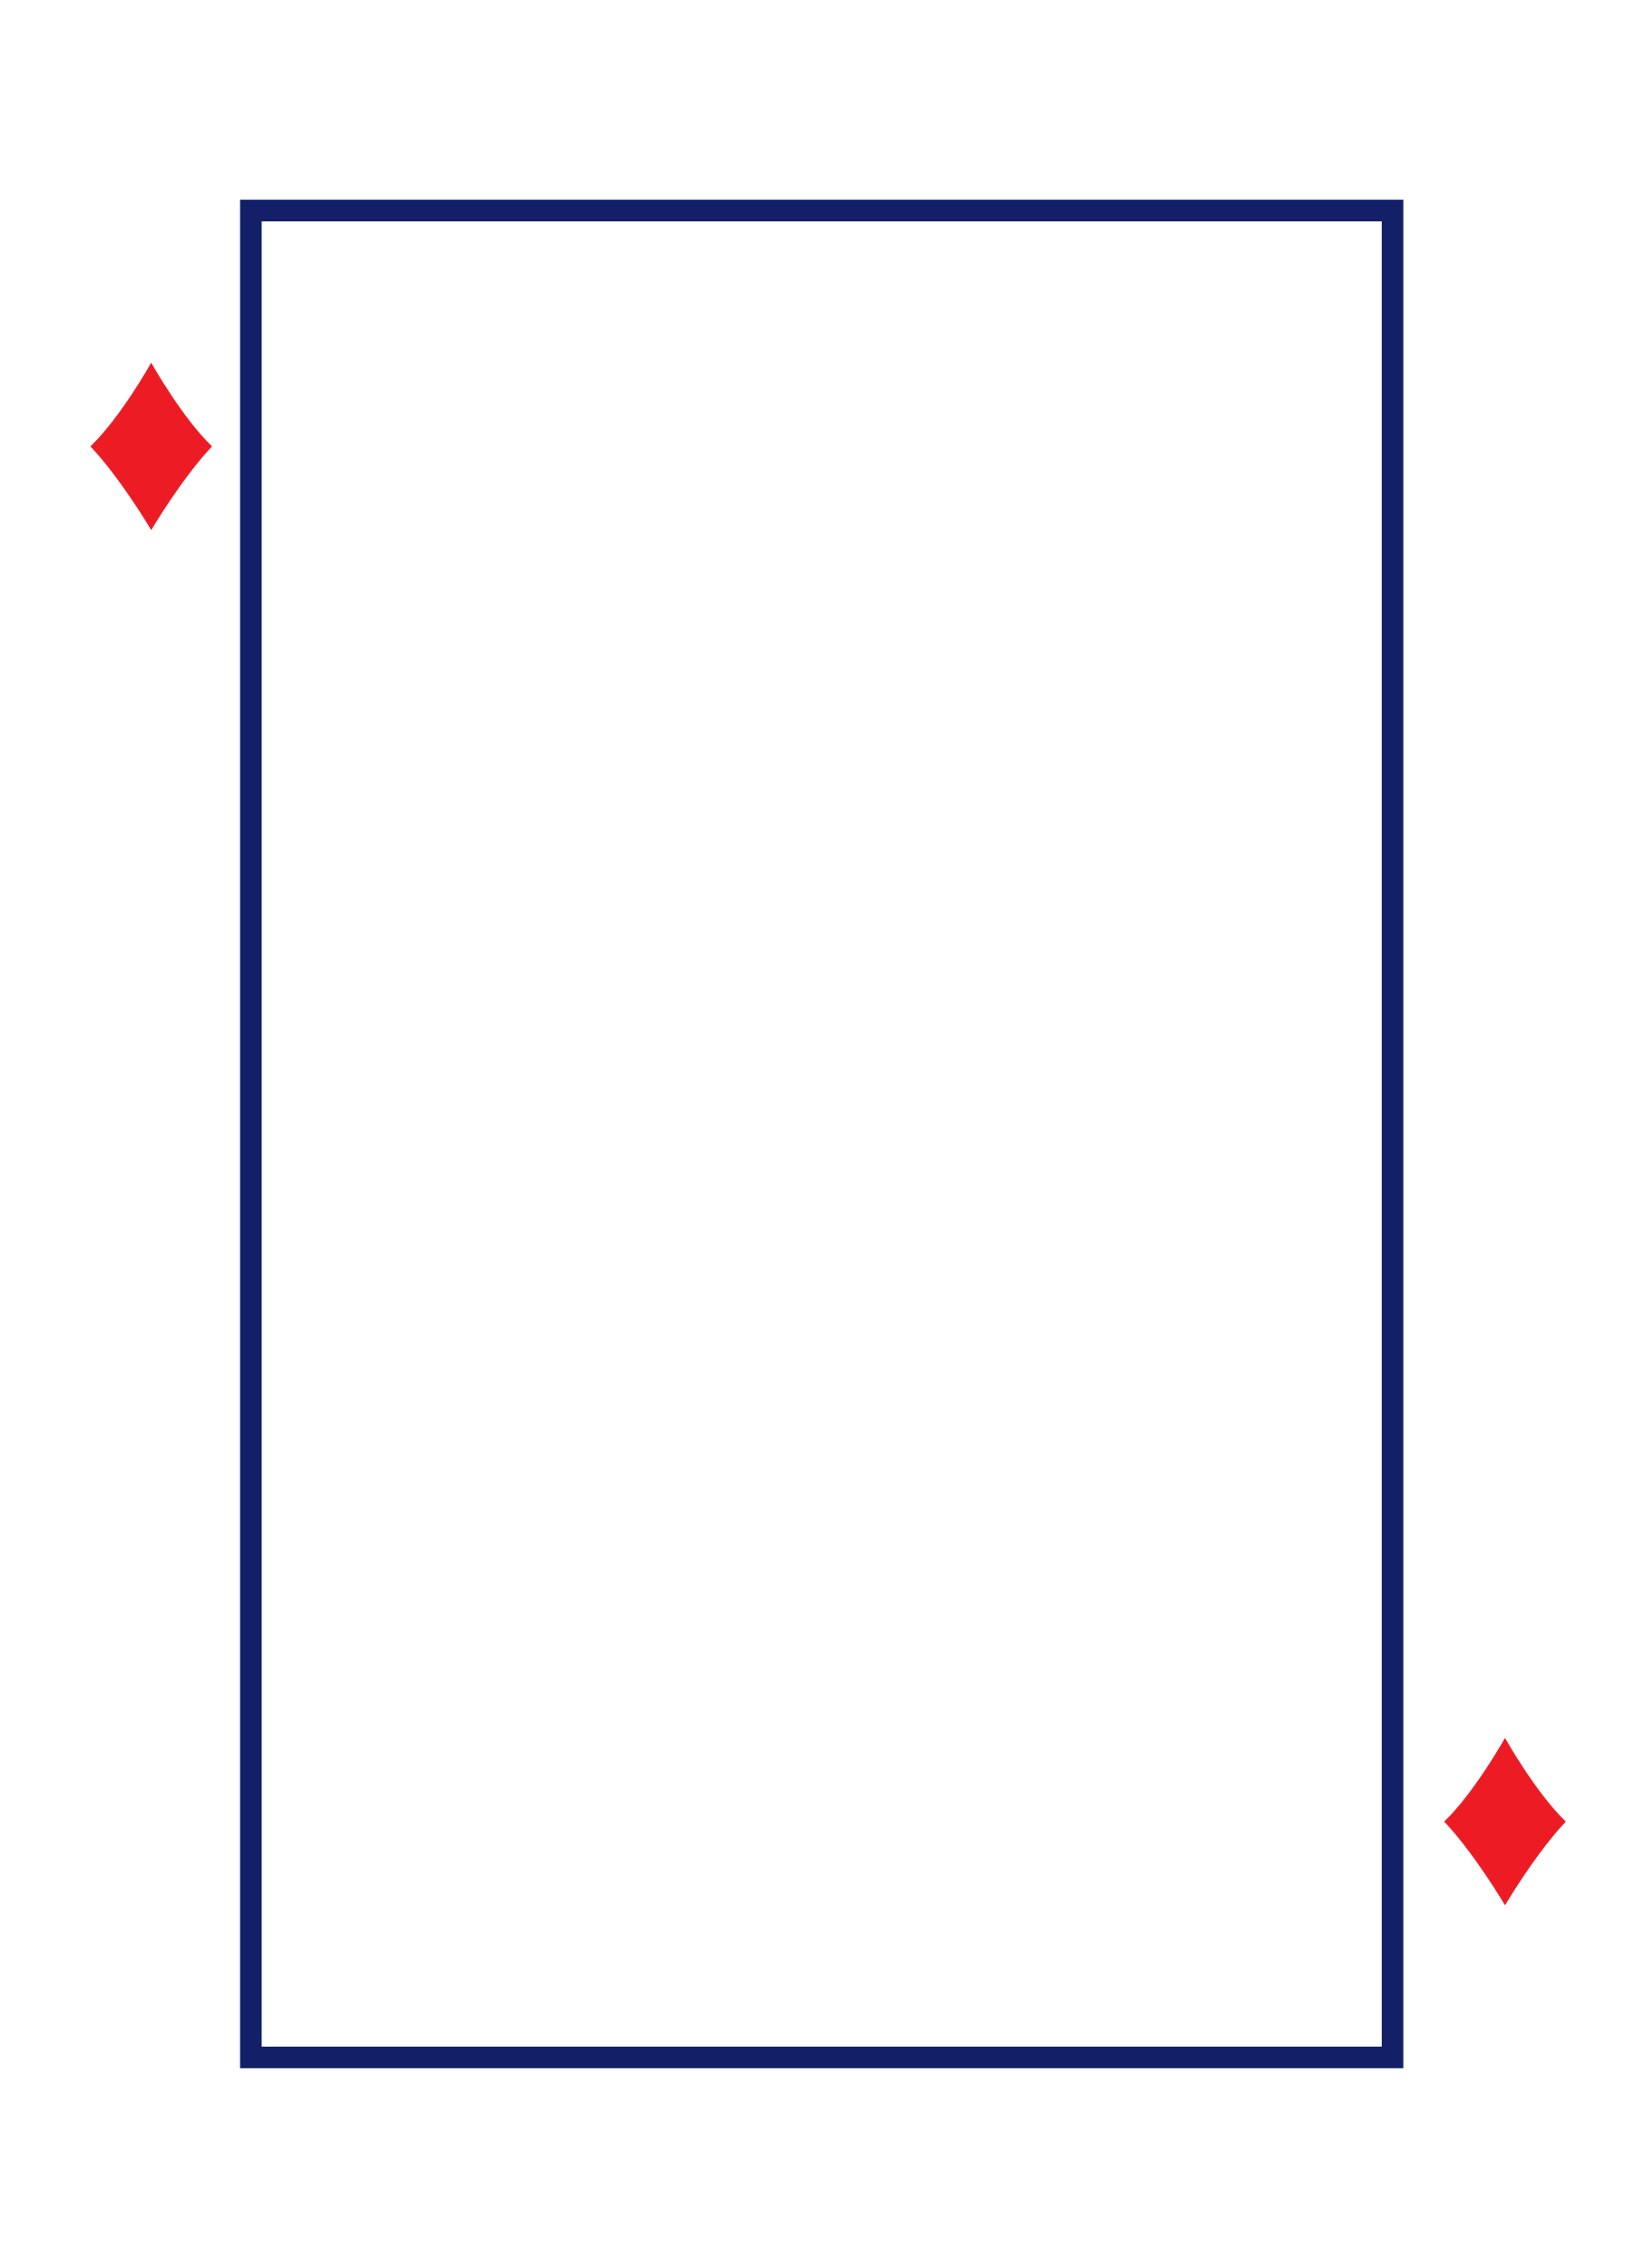
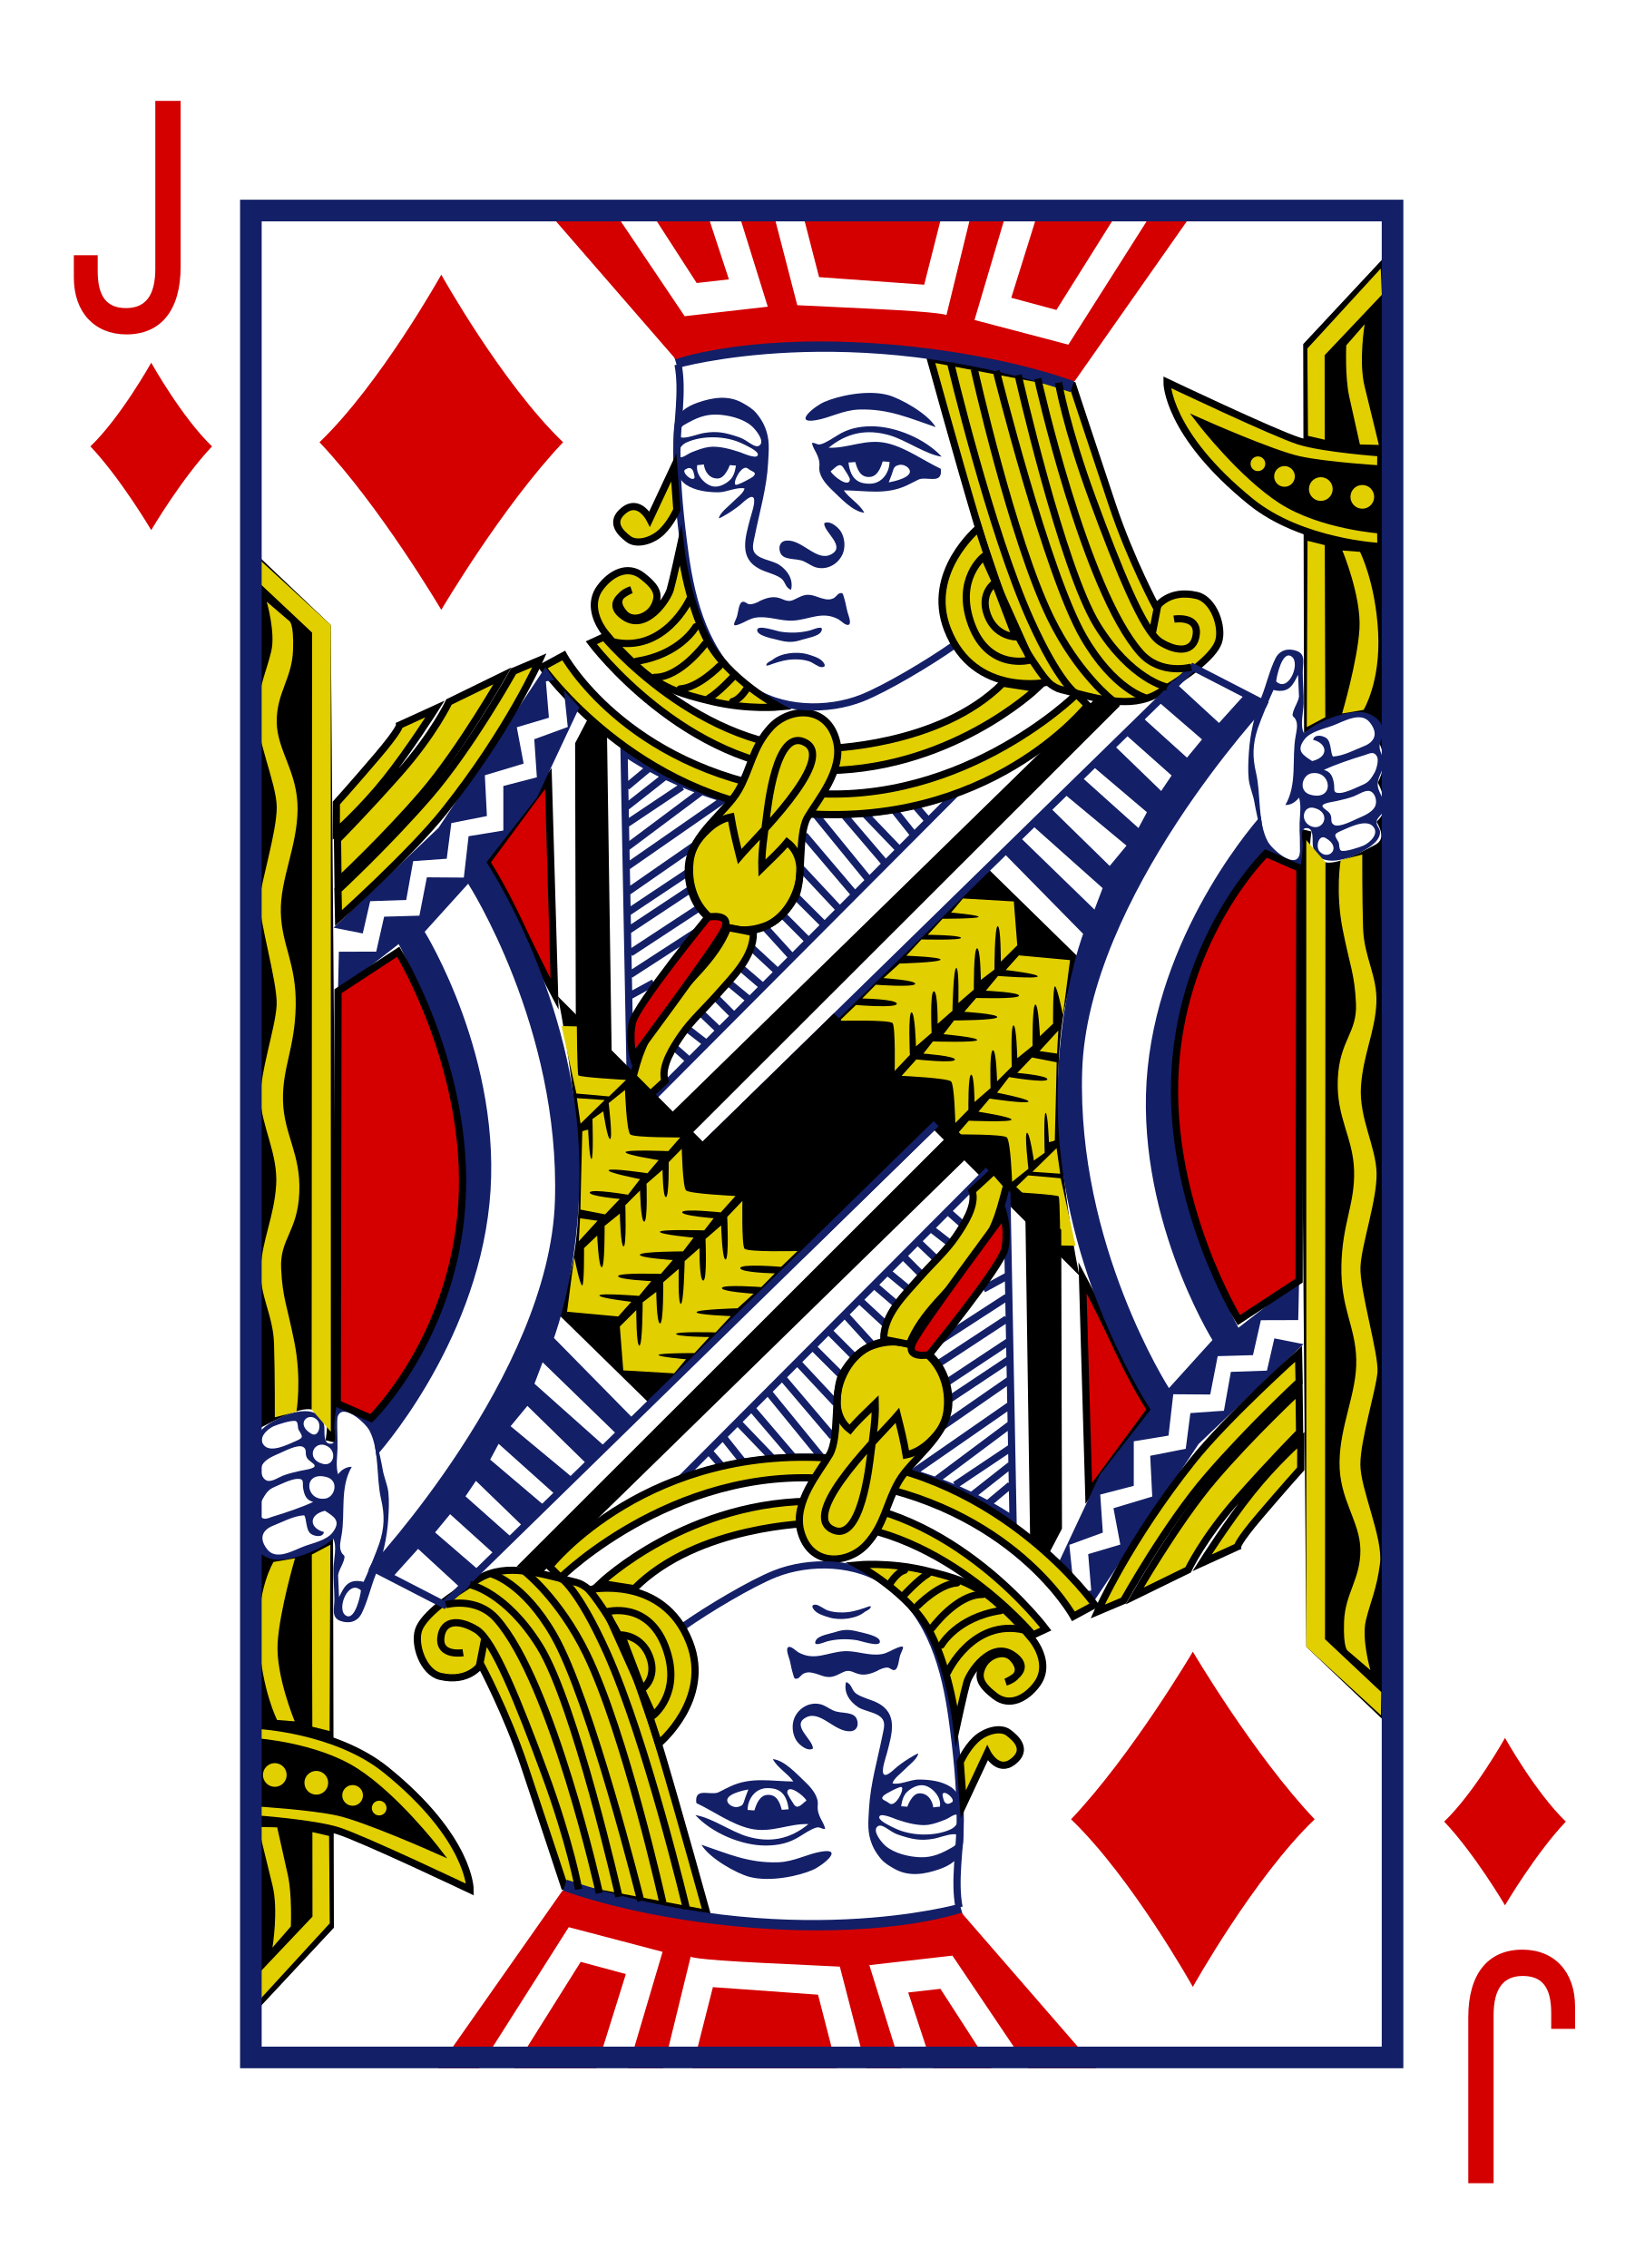
- <svg xmlns="http://www.w3.org/2000/svg" xmlns:xlink="http://www.w3.org/1999/xlink" version="1.1" x="0px" y="0px" width="227px" height="315px" viewBox="0 0 227 315" enable-background="new 0 0 227 315" xml:space="preserve">
-   <symbol id="clubs" viewBox="-11.089 -11.846 22.179 23.691">
-     <path d="M0.076-11.846h-2.951c0,0,2.019,4.262,2.019,7.857c0,0.711-0.403,0.53-0.46,0.004c-0.217-1.981-1.856-4.288-4.857-4.168   c-3.653,0.145-4.915,2.93-4.915,5.221c0,1.702,0.89,5.168,4.671,5.309c1.202,0.045,2.285-0.327,2.925-0.875   c0.473-0.405,0.691-0.164,0.19,0.405c-0.35,0.398-1.975,1.813-1.903,4.629C-5.07,11.844,0,11.846,0,11.846s5.071-0.001,5.207-5.309   c0.072-2.816-1.553-4.231-1.903-4.629c-0.5-0.569-0.283-0.81,0.19-0.405c0.64,0.548,1.723,0.919,2.925,0.875   c3.78-0.141,4.67-3.607,4.67-5.309c0-2.291-1.262-5.076-4.915-5.221c-3-0.119-4.641,2.188-4.857,4.168   C1.26-3.458,0.856-3.277,0.856-3.989c0-3.595,2.019-7.857,2.019-7.857h-2.95" />
+ <svg xmlns="http://www.w3.org/2000/svg" xmlns:xlink="http://www.w3.org/1999/xlink" width="227" height="315" viewBox="0 0 227 315">
+   <symbol id="a" viewBox="-8.447 -11.626 16.895 23.251">
+     <path fill="#D40000" d="M0 11.625S4.224 4.051 8.447 0C4.224-4.454 0-11.626 0-11.626S-4.224-4.454-8.447 0C-4.224 4.051 0 11.625 0 11.625z" />
  </symbol>
-   <symbol id="diamonds" viewBox="-8.447 -11.626 16.895 23.251">
-     <path fill="#ED1C24" d="M0,11.625C0,11.625,4.224,4.05,8.447,0C4.224-4.454,0-11.626,0-11.626S-4.224-4.454-8.447,0   C-4.224,4.05,0,11.625,0,11.625z" />
+   <symbol id="d" viewBox="-16.914 -23.279 33.828 46.555">
+     <use xlink:href="#a" width="16.895" height="23.251" x="-8.447" y="-11.626" transform="scale(2.0023)" overflow="visible" />
  </symbol>
-   <symbol id="face-frame" viewBox="-80.771 -129.759 161.544 259.519">
-     <polygon fill="none" stroke="#131F67" stroke-width="3" stroke-miterlimit="10" points="79.272,-128.259 -79.271,-128.259    -79.271,128.26 79.272,128.26  " />
+   <symbol id="c" viewBox="-80.771 -129.759 161.544 259.519">
+     <path fill="none" stroke="#131F67" stroke-width="3" stroke-miterlimit="10" d="M79.272-128.259H-79.271V128.26H79.272z" />
  </symbol>
-   <symbol id="hearts" viewBox="-10.934 -11.657 21.869 23.314">
-     <path fill="#ED1C24" d="M0-11.657c0,0,4.999,6.392,6.686,8.508c2.949,3.699,4.249,6.112,4.249,9.548   c0,3.217-2.825,5.255-5.339,5.258C0.788,11.664,0,7.146,0,7.146s-0.787,4.518-5.595,4.511c-2.514-0.003-5.339-2.042-5.339-5.258   c0-3.436,1.299-5.849,4.249-9.548C-4.999-5.265,0-11.657,0-11.657z" />
+   <symbol id="b" viewBox="-59.388 -105.907 118.776 211.814">
+     <path fill="#E2CF00" stroke="#000" stroke-miterlimit="10" d="M-4.78 84.399s3.771-13.652 6.271-22.069S8.53 39.582 13.387 38.412s9.556-2.824 13.494-.505 7.682 5.084 8.362 7.12-.638 5.896-3.012 6.45c-3.994.934-5.625-1.666-5.625-1.666s-3.566 6.644-6.08 14.168-5.535 16.684-5.535 16.684L-4.78 84.399z" />
+     <path fill="none" stroke="#131F67" stroke-width="2" stroke-miterlimit="10" d="M-40.154 84.018s24.229 6.979 55.146-3.354" />
+     <path d="M58.315 98.504L47.008 86.388l.12-54.048s3.758 2.239 7.628 2.365c4.493.146 2.695-3.542 2.695-3.542s1.621-2.392-.086-5.675c2.023-3.908.086-5.073-.174-5.453 1.274-2.163.446-2.869-.277-3.237-1.609-.819-5.047-2.749-6.815-2.386-.655.135-1.83 1.088-2.052 1.719-.213.604.116 2.561.116 2.561l-1.623.388.902-113.626 11.946-11.361-1.073 204.411z" />
+     <path fill="#D40000" stroke="#000" stroke-miterlimit="10" d="M17.229-73.223L25.812-61.6s-2.085 3.135-4.575 8.471-4.874 9.856-4.874 9.856l.866-29.95z" />
+     <path fill="none" stroke="#131F67" stroke-miterlimit="10" d="M-47.304 29.724l.879-46.478 2.226-2.392 43.108 43.273s-10.352-4.418-23.876-2.673-22.337 8.27-22.337 8.27zM-46.925 24.913l3.157 2.636M-46.925 22.163l5.167 4.067M-47.102 19.662l7.844 5.251M-47.036 16.412l10.411 7.785M-46.982 13.746l13.557 9.417M-46.925 10.229l9.433 6.545M-46.854 7.409l8.638 5.754M-46.854 4.864l8.97 5.942M-46.425 1.829l9.58 6.287M-46.425-1.171l9.38 6.082M-46.425-4.087l3.245 1.775M-40.203-11.381l1.987-1.758M-38.389-8.79l2.911-2.257M-36.414-6.701l2.366-2.254M-34.441-4.489l2.206-2.212M-32.774-2.312l2.641-2.177M-31.184-.145l2.843-2.437M-29.67 2.636l3.728-3.454M-27.807 5.456l3.61-3.968M-25.175 6.996l3.507-3.523M-23.496 9.721l4.041-4.028M-22.657 13.502l5.032-5.386M-22.254 18.177l6.746-7.948M-20.698 21.037l7.439-9.123M-16.979 21.236l6.001-7.033M-13.979 21.252l4.921-5.121M-9.836 21.717l2.816-3.54M-6.896 22.296l1.855-2.133" />
+     <path fill="#E2CF00" stroke="#000" stroke-miterlimit="10" d="M-50.078 45.726s13.301-16.027 30.642-15.513c.074.002 15.948.233 24.733 9.082l4.729-.737S-2.326 26.73-20.601 27.162s-31.254 17.744-31.254 17.744l1.777.82z" />
+     <path fill="#E2CF00" stroke="#000" stroke-miterlimit="10" d="M-55.688 43.136l-2.968-1.607s12.772-18.118 35.159-20.238C3.35 18.748 17.065 36.224 17.065 36.224l-1.539 1.542S-1.395 20.987-24.319 24.337s-31.369 18.799-31.369 18.799z" />
+     <path fill="#E2CF00" stroke="#000" stroke-linecap="round" stroke-miterlimit="10" d="M-21.84 20.642c-1.377-2.377-.561-8.718-1.656-10.921s-4.158-5.987-9.283-4.453-5.819 6.546-5.564 8.875c.46 4.196 5.142 7.2 6.896 10.219s1.954 6.031 4.53 8.812 7.814 3.14 9.113-1.925c1.026-4.001-2.613-8.153-4.036-10.607z" />
+     <path d="M-52.257 34.487l-1.844-3.525.102-41.515 31.575-30.04 18.223 17.781 20.118-20.171S12.758-28.01 13-15.171 16.362.669 16.362.669L3.411 13.354l-40.036-39.072-1.911 1.828 60.149 60.093-3.37 1.04-59.738-58.374-7.506 7.339-.671 45.896-2.585 2.383z" />
+     <path fill="#131F67" d="M-19.514 78.346c1.906.844 5.93 1.74 8.836.975 1.722-.454 5.539-2.568 6.646-4.46-3.577 1.204-6.513 2.577-10.653 2.438-2.223-.074-4.023-1.158-5.993-1.482-3.171-.521-.27 1.894 1.164 2.529zM-25.77 55.741c-.974.653-3.09.74-3.543 1.93-.221.579.021 1.39.137 1.971.674 3.38 1.695 6.793 1.873 10.241.1 1.901.272 3.244-.434 4.978-.284.695-.694 1.334-1.199 1.935-.532.633-1.178.999-1.867 1.394-1.998 1.144-4.166.8-6.259.075-1.487-.515-2.979-1.432-3.241-3.115-.203-1.306-.114-2.906-.134-4.224-.02-1.336.562-3.261 1.706-4.041 1.277-.871 3.033-1.08 4.543-1.079 1.12.001 2.583.776 3.619.533-.131-.652-1.17-1.393-1.618-1.865-.567-.598-1.77-1.449-1.949-2.242l.041-.042c.216.084.43.216.649.337.767.423 1.516.939 2.216 1.487.394.307 1.564 1.581 1.919 1.001.314-.515-.349-2.355-.49-2.906-.678-2.619-1.609-5.486 1.362-6.977.909-.456 2.034-.67 2.875-1.23.718-.479.603-1.376 1.453-1.633.349 1.452-.491 2.689-1.659 3.472zm-13.162 19.44c1.512.868 2.79 1.481 4.543 1.417 1.551-.058 3.529-.527 4.75-1.54.537-.445 1.921-2.08 1.174-2.72-.643-.55-1.674.711-2.83 1.106-2.028.693-3.147.882-4.875.602-.937-.152-1.916-.606-2.865-.648-1.164-.051-.744 1.296.103 1.783zm-.66-4.451c-.382.318-.11 1.502.952 1.992 2.202 1.017 5.467.948 7.72-.135.438-.209 2.151-.984 2.196-1.49.075-.854-2.117.155-2.499.283-1.259.421-2.951.896-4.291.718-.812-.108-1.659-.442-2.418-.74-.505-.198-1.339-.895-1.66-.628zm2.069-2.924c-.304-.603-1.876.816-1.283 1.167.447.265.721.317 1.033-.092.089-.117.313-.947.25-1.075zm2.749-1.208c-1.245.104-2.674 1.704-2.36 2.994.306-.013.506.042.905.085.129-.946.734-2.004 1.966-1.952 1.016.043 1.641 1.855 1.641 1.855l.858-.065c-.145-.997-.419-1.604-.834-2-.548-.524-1.404-.982-2.176-.917zm5.432 1.43c-.212-.224-2.201-1.282-2.463-1.183-.514.195.844 2.976 1.706 2.252.549-.46 1.334-.46.757-1.069z" />
+     <path fill="#131F67" d="M-24.685 59.1c2.15.111 4.114-2.92 6.076-1.946 2.245 1.113-.982 3.119-.902 4.356.77.443 1.921-.524 2.316-1.161.55-.884.647-2.16.258-3.082-.579-1.37-2.05-2.269-3.581-1.927-.639.143-1.166.569-1.752.843-.709.332-1.338.272-2.082.417-.588.113-1.094.297-1.292.919-.234.735-.007 1.531.959 1.581zM-28.684 50.599c1.113.55 2.162.908 3.335.375 1.214-.551 1.436-.122 2.581.363 1.408.597 2.04-.117 3.413-.374.406-.076.733-.061 1.13.124.293.137.59.604.832.678.513.157.477-.105.656-.66.203-.622.289-1.287.459-1.923.082-.303.566-1.479.22-1.74-.38-.286-1.129.529-1.44.701-2.261 1.25-4.033-.024-6.334-.159-1.756-.104-3.441.698-5.226.407-.805-.132-1.454-.614-2.215-.905-1.2-.46-.687.168-.382.986.223.598.251 2.044.837 2.127.34.049.546-.282.884-.333.484-.073.985.21 1.417.375M-28.811 46.725c.128.712 2.667-.193 3.252-.281 1.361-.204 2.719-.168 4.041.166.457.116 2.108.893 1.592-.137-.346-.69-2.035-.931-2.711-1.154-1.247-.414-2.044-.355-3.298-.02-.637.17-3.027.581-2.876 1.426zM-26.769 42.475c1.184 1.032 3.497 1.268 4.968.824.654-.196 1.547-.445 2.033-.951.366-.382.572-.873-.166-.824-.399.025-1.19.648-1.637.795-.679.224-1.276.281-1.99.281-1.146 0-2.087-.276-3.156-.636-.295-.099-.529-.231-.838-.233.01.419.421.516.744.744" />
+     <path fill="none" stroke="#000" stroke-miterlimit="10" d="M-35.607 19.018c.859.797 1.969 1.462 3.15 1.695.316-1.938.729-3.563 1.209-5.477 1.913 2.269 13.39 13.282 9.219 15.75-4.182 2.475-5.344-9.061-5.555-10.738-.279-2.221-.649-4.367-.586-6.637 1.297 1.281 2.479 2.335 3.51 3.599 3.754-2.87 1.027-9.97-2.77-11.521-5.854-2.394-11.096 1.945-10.771 8.204.113 2.197.944 3.595 2.594 5.125z" />
+     <path fill="none" stroke="#131F67" stroke-miterlimit="10" d="M-39.807 83.556c.719-3.701-.164-8.195-.167-12.097-.003-4.8.479-9.427 1.13-14.17.92-6.691 2.899-14.224 8.727-18.555 4.461-3.315 11.13-3.38 15.88-1.492 3.281 1.306 9.352 4.918 12.708 7.296" />
+     <path fill="#131F67" d="M-10.807 72.629c-2.931.669-5.309-.739-8.088-.635 2.563 2.104 5.318 2.638 8.463 1.729 2.25-.65 5.059-2.674 7.237-2.971-2.304 2.5-6.425 4.224-9.747 4.221-1.771-.002-3.325-.349-4.769-1.281-3.075-1.986-2.491-.986-3.497-1.024.15-1.024 1.178-1.774 1.022-3.347-.112-1.142.798-2.282 1.729-3.165 1.259-1.192 2.91-3.028 4.508-3.188-.604 1.191-2.121 2.029-2.843 3.109 3.011-.02 5.809-.681 8.729.674 1.891.877 1.567.988 2.758.945.985-.035 2.213-.332 1.975 1.381-2.404 1.135-4.866 2.955-7.477 3.552zm-7.812-3.906c.671.489 1.246 1.371 1.8.451.164-.272.903-1.334.874-1.611-.129-1.198-2.334.49-2.674 1.16zM-13.121 67c-1.209-.026-2.721.262-3.018 2.939l.949.069c.29-1.096.734-2.176 2.038-2.068 1.049.086 1.495 1.291 1.762 2.153.438 0 .652-.064.952-.067-.033-1.595-1.108-2.993-2.683-3.026zm2.57.188c.113.33.237.566.412 1.073.325.944.265 1.141.997 1.339.524.143 1.292-.183 1.493-.71.378-.997-2.079-1.572-2.902-1.702z" />
+     <path fill="#E2CF00" stroke="#000" stroke-miterlimit="10" d="M-32.905 5.364c-1.721-4.445-5.69-7.415-8.592-11.149-1.611-2.073-2.789-4.157-3.69-6.638-.419-1.15-1.237-4.331-1.237-4.331l1.753-2.012s2.429 2.283 3.043 2.813c-.633 2.026 1.184 4.757 2.275 6.355 1.396 2.042 3.322 3.759 4.952 5.613 2.192 2.495 5.098 5.25 5.059 8.66l-3.563.689z" />
+     <path fill="#131F67" d="M57.365 25.488c.171 1.329 1.129 1.957.703 3.424-.192.662-.51 1.058-.441 1.748.067.675.539 1.2.506 1.936-.063 1.352-1.306 2.338-2.558 2.614-2.289.505-6.902-1.306-8.447-2.87-.604.921-.085 3.034-.06 4.119.033 1.467-.123 2.883-.125 4.342-.001 1.288.473 2.524-.872 2.987-1.219.421-2.351.086-2.925-1.068-.798-1.606-1.264-3.656-1.938-5.359-.968-2.441-1.595-5.149-1.752-7.771-.07-1.165-.138-2.472-.013-3.636.119-1.108.613-2.115.797-3.244.306-1.878 1.598-7.072 1.598-7.072l4.795-1.933s.322 2.247.332 3.094c.008.68-.47 2.278.416 2.364 1.262.122.822-1.872.986-2.579.682-2.947 4.405-1.928 6.339-.922 1.028.534 2.901 1.501 2.974 2.873.031.605-.535.93-.488 1.5.053.634.866 1.03 1.051 1.649.41 1.384-1.054 2.437-.878 3.804zM45.443 42.959c1.196-.961-.473-5.02-2.188-3.424.044.686.872 4.48 2.188 3.424zm1.077-27.413c-.53-2.232-3.844.635-4.449 1.786-1.418 2.695-.915 6.538-1.611 9.503-.528 2.25-.474 4.011.248 6.2.357 1.084 1.845 4.682 2.174 5.312 2.262-.549 2.763.864 3.412 2.116l.13-3.024c-.106-.728-.559-1.339-.766-1.985-.349-1.09.119-.542.412-1.492.19-.613-.021-1.481-.128-2.098-.539-3.078.269-6.604-1.414-9.491.797-.013 1.436.432 1.902 1.032.338-1.107.108-2.424.076-3.567-.035-1.251.292-3.12.014-4.292zm.656 15.93c.852 1.12 2.733 1.47 3.989 1.946 1.515.576 3.837 1.983 5.078.438 1.293-1.609.635-2.772-.866-3.342-1.098-.417-2.772-1.347-4.238-1.412-.369.486-.207 2.018-.909 2.553-.521.396-1.707.573-1.839-.235 1.957-.487 2.252-2.358-.135-2.95-1.225.81-2.315 1.377-1.08 3.002zm1.013-4.693c2.797.438 3.22-3.899-.158-2.988-1.787.482-1.175 2.779.158 2.988zm-.296-7.259c-1.363.781-.841 2.809.613 2.448 2.594-.642 1.238-3.509-.613-2.448zm1.402-3.615c-.611.669-.141 2.435.836 1.876 2.324-1.33.384-3.21-.836-1.876zm6.123.847c-.499-.228-2.725-.979-3.17-.708-.282.173-.227.974-.305 1.112-.582 1.035-.824 1.131.375 1.643 1.008.429 3.307 1.624 4.311.67 1.078-1.027-.375-2.335-1.211-2.717zm1.541 5.355c-.466-.838-1.653-1.286-2.457-1.641-.663-.292-2.471-1.243-3.186-.874-.639.329-.229.888-.549 1.501-.273.525-1.193.852-1.078 1.203.119.367 1.635.546 1.96.625.839.202 1.631.36 2.435.675.621.243 1.581.927 2.23.686.758-.28 1.012-1.513.645-2.175zm-.033 4.778c-.424-.741-.757-1.307-1.518-1.647-.771-.345-2.418-1.146-3.246-1.194-1.161-.066-.725.524-.903 1.426-.169.856-.423 1.526-1.375 1.775 1.434.692 3.997 1.564 5.558 2.021.755.221 1.346.674 1.817-.172.272-.489-.083-1.775-.333-2.209z" />
+     <path fill="#E2CF00" d="M-10.011-7.929c-.412.511-7.37.326-7.37.326l2.285 2.201s5.666-.476 5.669.17-4.799.735-4.799.735l1.877 1.909s5.309-.398 5.471.114-4.398.803-4.398.803L-9.047.354S-3.5.505-3.359.886s-4.751.552-4.751.552l2.104 2.266s5.613-.153 5.492.226-4.611.417-4.611.417l2.05 2.229s4.941-.009 5.004.258-3.821.601-3.821.601l1.648 1.957 7.066-.414.478-6.094L5.017.614s.014 4.969-.433 4.926S4.13-.475 4.13-.475L2.239-1.92s-.032 4.367-.525 4.382-.445-5.73-.445-5.73L-.882-5.127s.134 4.869-.287 4.861-.533-5.939-.533-5.939L-3.76-8.012s.05 4.517-.525 4.514-.312-5.778-.312-5.778l-2.172-1.88s-.121 4.757-.617 4.727-.229-5.908-.229-5.908l-2.107-2.218c-.002-.002.123 6.116-.289 6.626zM7.525 1.488l7.104-.657-.991-7.588s-.787 3.882-1.102 3.943S12.273-8 12.273-8l-1.828-1.737s-.191 4.421-.635 4.391-.393-5.734-.393-5.734L7.3-12.795s-.1 4.568-.526 4.556-.239-5.727-.239-5.727l-2.042-2.037s-.092 4.439-.588 4.313-.312-5.252-.312-5.252l-2.226-1.937S1.331-14.988.89-15.09s-.374-4.848-.374-4.848l-1.819-1.853s-.119 5.301-.589 5.773-6.87.775-6.87.775l2.045 2.278s5.203-.561 5.352-.041-4.372.852-4.372.852l1.317 1.689s6.12-.184 6.151.199-4.674.808-4.674.808l1.464 1.91s5.909.006 5.992.461-4.567.739-4.567.739L1.6-4.425s5.832-.185 5.936.306-4.602.699-4.602.699l1.698 2.052s5.418-.435 5.504-.066S5.7-.545 5.7-.545l1.825 2.033zM10.393-11.802l2.429-.348L13-8.955zM7.3-14.836l2.044 2.145 3.428-.667s-.24-10.726-.261-10.836-.814-.253-.814-.253-.151 4.07-.459 4.06-.135-5.547-.135-5.547l-1.5-1.073s-.568 3.904-.954 3.851.2-4.99.2-4.99l-2.268-1.82s-.193 5.733-.745 6.183-6.927.407-6.927.407L.57-21.474s5.896-.243 5.93.146-4.594 1.101-4.594 1.101l1.553 1.825s5.142-.77 5.39-.424-4.356 1.242-4.356 1.242l1.667 2.167s5.117-.864 5.309-.328-4.169.909-4.169.909zM6.438-31.363l2.366 2.294 4.526-.403 2.06-9.371-2.121.042s-.041 6.537-.211 6.804-6.62.634-6.62.634zM9.397-28.57l3.866-.263-.503 3.546z" />
+     <path fill="#131F67" d="M15.055-85.428l-.525 5.046 4.651 1.701-.359 5.285 4.656 1.211v6.184l4.826.793.659 5.742 5.133-.036 1.038 5.327 4.898.14 1.097 4.853 5.188.016.122 5.482-8.427-6.545s-9.821 18.048-8.773 36.058 12.6 29.81 12.6 29.81l-.729 5.207S27.438 5.818 25.406-14.171s8.997-37.765 8.997-37.765l-6.038-6.676S15.555-38.69 16.314-14.556s25.669 50.78 25.669 50.78l-2.777 1.854-3.89-4.31-6.417 5.907-2.326-2.683 6.383-5.507-2.087-2.535-6.21 5.61-2.189-2.519 6.263-5.569-1.448-2.149-6.465 6.257-2.809-3.018 7.293-6.19-1.173-2.196-7.886 7.071-2.425-2.337 8.648-7.18-2.331-2.821-8.194 8.021-2.642-2.317 9.854-8.783-1.13-2.979L7.663 17.914l-2.292-2.17L16.449 4.477s-4.33-11.409-3.421-27.143C14.28-44.333 25.812-61.6 25.812-61.6l-7.033-9.03-5.851-12.475 2.127-2.323z" />
+     <path fill="#131F67" d="M16.362-86.893l1.271-1.797L32.48-66.375l14.566 13.867-4.045.802-1.031-4.48-5.007-.172-.965-5.393-4.659-.333-.643-4.955-4.935-.974.284-5.662-5.387-1.62.95-5.049-4.459-1.324.421-5.06z" />
+     <path fill="#E2CF00" stroke="#000" stroke-miterlimit="10" d="M57.771 60.569s-8.267.572-13.789 4.137-11.101 10.785-11.101 10.785 9.74-4.331 13.558-5.167 11.332-1.282 11.332-1.282l.025 2.236s-7.924.566-11.357 1.642-18.346 8.175-18.346 8.175-.08-7.101 11.646-16.603c7.064-5.725 18.058-6.232 18.058-6.232l-.026 2.309z" />
+     <path fill="#E2CF00" d="M47.675 73.646l2.319-.541-.011 11.739 7.959 8.406-.171 3.628-10.187-11.102z" />
+     <path fill="#E2CF00" d="M54.882 72.449l-1.479 6.631c-.608 2.728-.416 7.134-.416 7.134l2.555 2.932s-.867-5.195 0-8.673 1.967-8.086 1.967-8.086l-2.627.062zM54.897 57.531l-2.447.192s2.649-6.371 2.371-10.893-2.413-11.75-2.413-11.75l2.986.506s2.395 3.889 2.017 10.816-2.514 11.129-2.514 11.129zM55.209 15.495l-3-.776s-.763-4.406.29-9.676 1.638-6.09 1.836-10.214-2.285-5.096-2.522-10.506 2.137-8.071 2.262-12.74-1.653-7.299-1.764-13.213 1.954-8.38 2.067-13.002-2.27-9.077-2.327-14.286 2.854-8.153 2.897-12.16-2.112-6.018-2.263-9.929.538-4.111.538-4.111l3.115-2.666s-1.254 4.307-.627 6.911 1.518 4.371 1.962 7.913-2.734 10.336-2.729 13.751 2.161 10.27 2.375 12.78-2.518 11.514-2.36 14.679 2.317 9.29 2.237 12.998-2.463 7.659-2.168 12.038 1.938 7.551 2.137 11.466-1.715 6.394-1.845 10.55-.111 10.193-.111 10.193zM47.502 33.197l2.574 1.364-.073 23.908-2.396.599z" />
+     <path fill="#E2CF00" d="M47.433 17.504l2.666-3.092-.063-107.9 7.817-7.349-.052-3.212-10.359 9.503z" />
+     <path fill="none" stroke="#131F67" stroke-miterlimit="10" d="M-36.625-25.287L31.709 41.52l10.273-5.296" />
+     <path fill="#D40000" d="M-44.344 105.907l7.124-11.035 4.476.507-3.461 10.528zM-22.855 105.907l2.631-10.218 14.6-1.051 2.855 11.269zM10.551 105.907L6.464 92.821l6.272-1.69 9.267 14.776z" />
+     <path fill="#D40000" d="M-58.896 105.907l18.761-21.616s9.177 3.307 26.777 2.259 28.599-5.347 28.599-5.347l17.335 24.704h-5.747L14.395 86.312 1.362 89.738l4.787 16.169H1.25l-3.79-15.509s.168.388-10.272.891l-10.44.503-3.651 14.115h-4.905l4.458-14.323-11.538-1.321-10.53 15.645h-9.478z" />
+     <path fill="#E2CF00" stroke="#000" stroke-miterlimit="10" d="M18.46-89.646l3.599 1.52s5.93 10.63 11.727 17.329 12.657 13.059 12.657 13.059l-.081 3.886S36.381-62.8 31.705-68.669C22.741-79.92 18.46-89.646 18.46-89.646z" />
+     <path fill="#E2CF00" stroke="#000" stroke-miterlimit="10" d="M23.601-87.485l7.425 3.632s2.059 4.402 6.867 9.844 8.613 9.259 8.613 9.259l-.071 5.79s-6.53-6.08-11.778-12.207-11.056-16.318-11.056-16.318zM32.952-82.892l4.937 2.256s-.076.565 3.09 4.285 5.685 6.525 5.685 6.525l.014 3.988s-3.546-3.112-6.862-7.272-6.864-9.782-6.864-9.782z" />
+     <path fill="#D40000" stroke="#000" stroke-miterlimit="10" d="M38.074-49.171s-10.03 16.286-8.836 34.999 12.6 29.81 12.6 29.81l4.702-2.051-.102-57.271-8.364-5.487z" />
+     <path fill="#E2CF00" stroke="#000" stroke-miterlimit="10" d="M11.57 39.443s-3.742 4.434-5.805 10.126S1.908 60.83 1.908 60.83s-7.405-6.109-4.293-14.083c3.71-9.505 13.955-7.304 13.955-7.304z" />
+     <path fill="none" stroke="#000" stroke-miterlimit="10" d="M2.679 56.913S-1.457 53.752.991 47.33s8.15-4.814 8.15-4.814L2.679 56.913z" />
+     <path fill="none" stroke="#000" stroke-miterlimit="10" d="M7.075 45.726l-2.864 7.521s-2.178-1.448-1.053-4.479 3.917-3.042 3.917-3.042zM15.526 37.766s-2.392 1.441-6.385 10.313C3.575 60.448-1.948 83.748-1.948 83.748" />
+     <path fill="none" stroke="#000" stroke-miterlimit="10" d="M20.608 36.837s-4.883 3.711-8.7 11.556C6.564 59.374 1.325 82.913 1.325 82.913" />
+     <path fill="none" stroke="#000" stroke-miterlimit="10" d="M25.158 37.242s-4.424 1.123-8.666 8.483c-5.13 8.899-12.1 36.94-12.1 36.94" />
+     <path fill="none" stroke="#000" stroke-miterlimit="10" d="M7.426 82.093s6.066-26.825 10.983-34.763c4.698-7.585 9.684-8.584 9.684-8.584" />
+     <path fill="none" stroke="#000" stroke-miterlimit="10" d="M10.143 81.579s6.509-29.312 14.267-38.067c2.817-3.181 7.042-1.992 7.042-1.992" />
+     <path fill="none" stroke="#000" stroke-miterlimit="10" d="M13.029 81.033s1.074-6.242 4.712-16.12 7.086-18.423 9.418-19.886 4.75-1.508 5 1.105-3.093 2.06-3.093 2.06M26.806 50.071l-.713-3.669" />
+     <path fill="#E2CF00" stroke="#000" stroke-miterlimit="10" d="M-40.398 69.254l-3.343-7.142s-1.44 2.852-3.562 1.202-.445-3.225.665-4.038 3.244-.243 4.563 1.03 2.102 3.08 2.102 3.08l-.425 5.868z" />
+     <path fill="#E2CF00" stroke="#000" stroke-linecap="round" stroke-miterlimit="10" d="M-39.482 58.339s.854-7.45 3.667-12.941 10.087-9.404 10.087-9.404-4.334-.414-9.281.746-5.93 1.778-7.965 2.936-6.359 5.634-7.342 7.128-1.767 3.761-.323 5.73 3.796 3.271 5.874 1.651 2.419-2.63 1.673-4.158c-.46-.942-1.499-1.631-2.509-1.701-.628-.044-1.244.151-1.702.674-2.122 2.416 1.002 3.269 1.002 3.269s-4.046-1.63-1.002-3.741 6.021 2.426 6.405 3.741 1.416 6.07 1.416 6.07z" />
+     <path fill="none" stroke="#000" stroke-linecap="round" stroke-miterlimit="10" d="M-38.216 50.908s-3.481-7.529-10.668-5.862M-37.344 47.13s-2.166-3.871-8.249-4.793M-36.074 44.733s-3.458-4.689-6.988-4.629M-34.058 41.666s-2.941-3.02-5.462-3.169M-32.235 40.104s-1.96-2.118-3.242-2.861M-30.133 38.746s-.927-1.681-2.103-2.007" />
+     <path d="M57.771 69.042v-8.473s-15.022-.018-24.89 14.922c15.36-7.327 24.89-6.449 24.89-6.449z" />
+     <path fill="#D40000" stroke="#000" stroke-miterlimit="10" d="M-46.007-12.693S-34.728 2.442-33.451 4.969s-2.199 1.832-2.199 1.832-9.96-12.219-10.493-14.637.136-4.857.136-4.857z" />
+     <path fill="#E2CF00" d="M56.861 65.173a1.646 1.646 0 1 0-3.292 0 1.646 1.646 0 0 0 3.292 0zM51.099 66.298a1.647 1.647 0 1 0-3.293.001 1.647 1.647 0 0 0 3.293-.001zM45.848 68.01a1.438 1.438 0 1 0-2.876 0 1.438 1.438 0 0 0 2.876 0zM41.741 69.768a1.021 1.021 0 1 0-2.043.001 1.021 1.021 0 0 0 2.043-.001z" />
  </symbol>
-   <symbol id="spades" viewBox="-9.479 -11.83 18.957 23.661">
-     <path d="M0.007,11.831c0,0,9.446-11.175,9.471-15.683c0.013-2.172-1.3-4.664-4.338-4.595c-3.228,0.073-3.662,2.252-3.661,3.5   c0,0.948-0.547,0.546-0.56,0.383C0.756-6.593,2.982-11.83,2.982-11.83H0h-2.982c0,0,2.226,5.237,2.064,7.266   C-0.932-4.401-1.48-3.999-1.479-4.947c0-1.248-0.434-3.427-3.661-3.5c-3.039-0.069-4.351,2.423-4.339,4.595   c0.025,4.507,9.471,15.683,9.471,15.683" />
-   </symbol>
-   <g id="Layer_2">
- </g>
-   <g id="Layer_1">
-     <use xlink:href="#diamonds" width="16.895" height="23.251" x="-8.447" y="-11.626" transform="matrix(1 0 0 -1 21 62)" overflow="visible" />
-     <use xlink:href="#diamonds" width="16.895" height="23.251" x="-8.447" y="-11.626" transform="matrix(1 0 0 -1 209 253)" overflow="visible" />
-     <use xlink:href="#face-frame" width="161.544" height="259.519" x="-80.771" y="-129.759" transform="matrix(1 0 0 -1 114.1094 157.5)" overflow="visible" />
-   </g>
+   <use xlink:href="#b" width="118.776" height="211.814" x="-59.388" y="-105.907" transform="matrix(1 0 0 -1 133.968 134.18)" overflow="visible" />
+   <use xlink:href="#b" width="118.776" height="211.814" x="-59.388" y="-105.907" transform="matrix(-1 0 0 1 93.376 181.352)" overflow="visible" />
+   <use xlink:href="#a" width="16.895" height="23.251" x="-8.447" y="-11.626" transform="matrix(1 0 0 -1 21 62)" overflow="visible" />
+   <use xlink:href="#a" width="16.895" height="23.251" x="-8.447" y="-11.626" transform="matrix(1 0 0 -1 209 253)" overflow="visible" />
+   <use xlink:href="#c" width="161.544" height="259.519" x="-80.771" y="-129.759" transform="matrix(1 0 0 -1 114.11 157.5)" overflow="visible" />
+   <path fill="none" d="M1.963 14.099h33.412v39.516H1.963z" />
+   <text transform="translate(9.646 45.602)" fill="#D40000" font-family="'ArialNarrow'" font-size="44">J</text>
+   <path fill="none" d="M193.605 263.617h33.412v39.516h-33.412z" />
+   <text transform="rotate(180 109.669 135.814)" fill="#D40000" font-family="'ArialNarrow'" font-size="44">J</text>
+   <use xlink:href="#d" width="33.828" height="46.555" x="-16.914" y="-23.279" transform="matrix(1 0 0 -1 61.281 61.424)" overflow="visible" />
+   <use xlink:href="#d" width="33.828" height="46.555" x="-16.914" y="-23.279" transform="translate(165.65 252.678)" overflow="visible" />
</svg>
